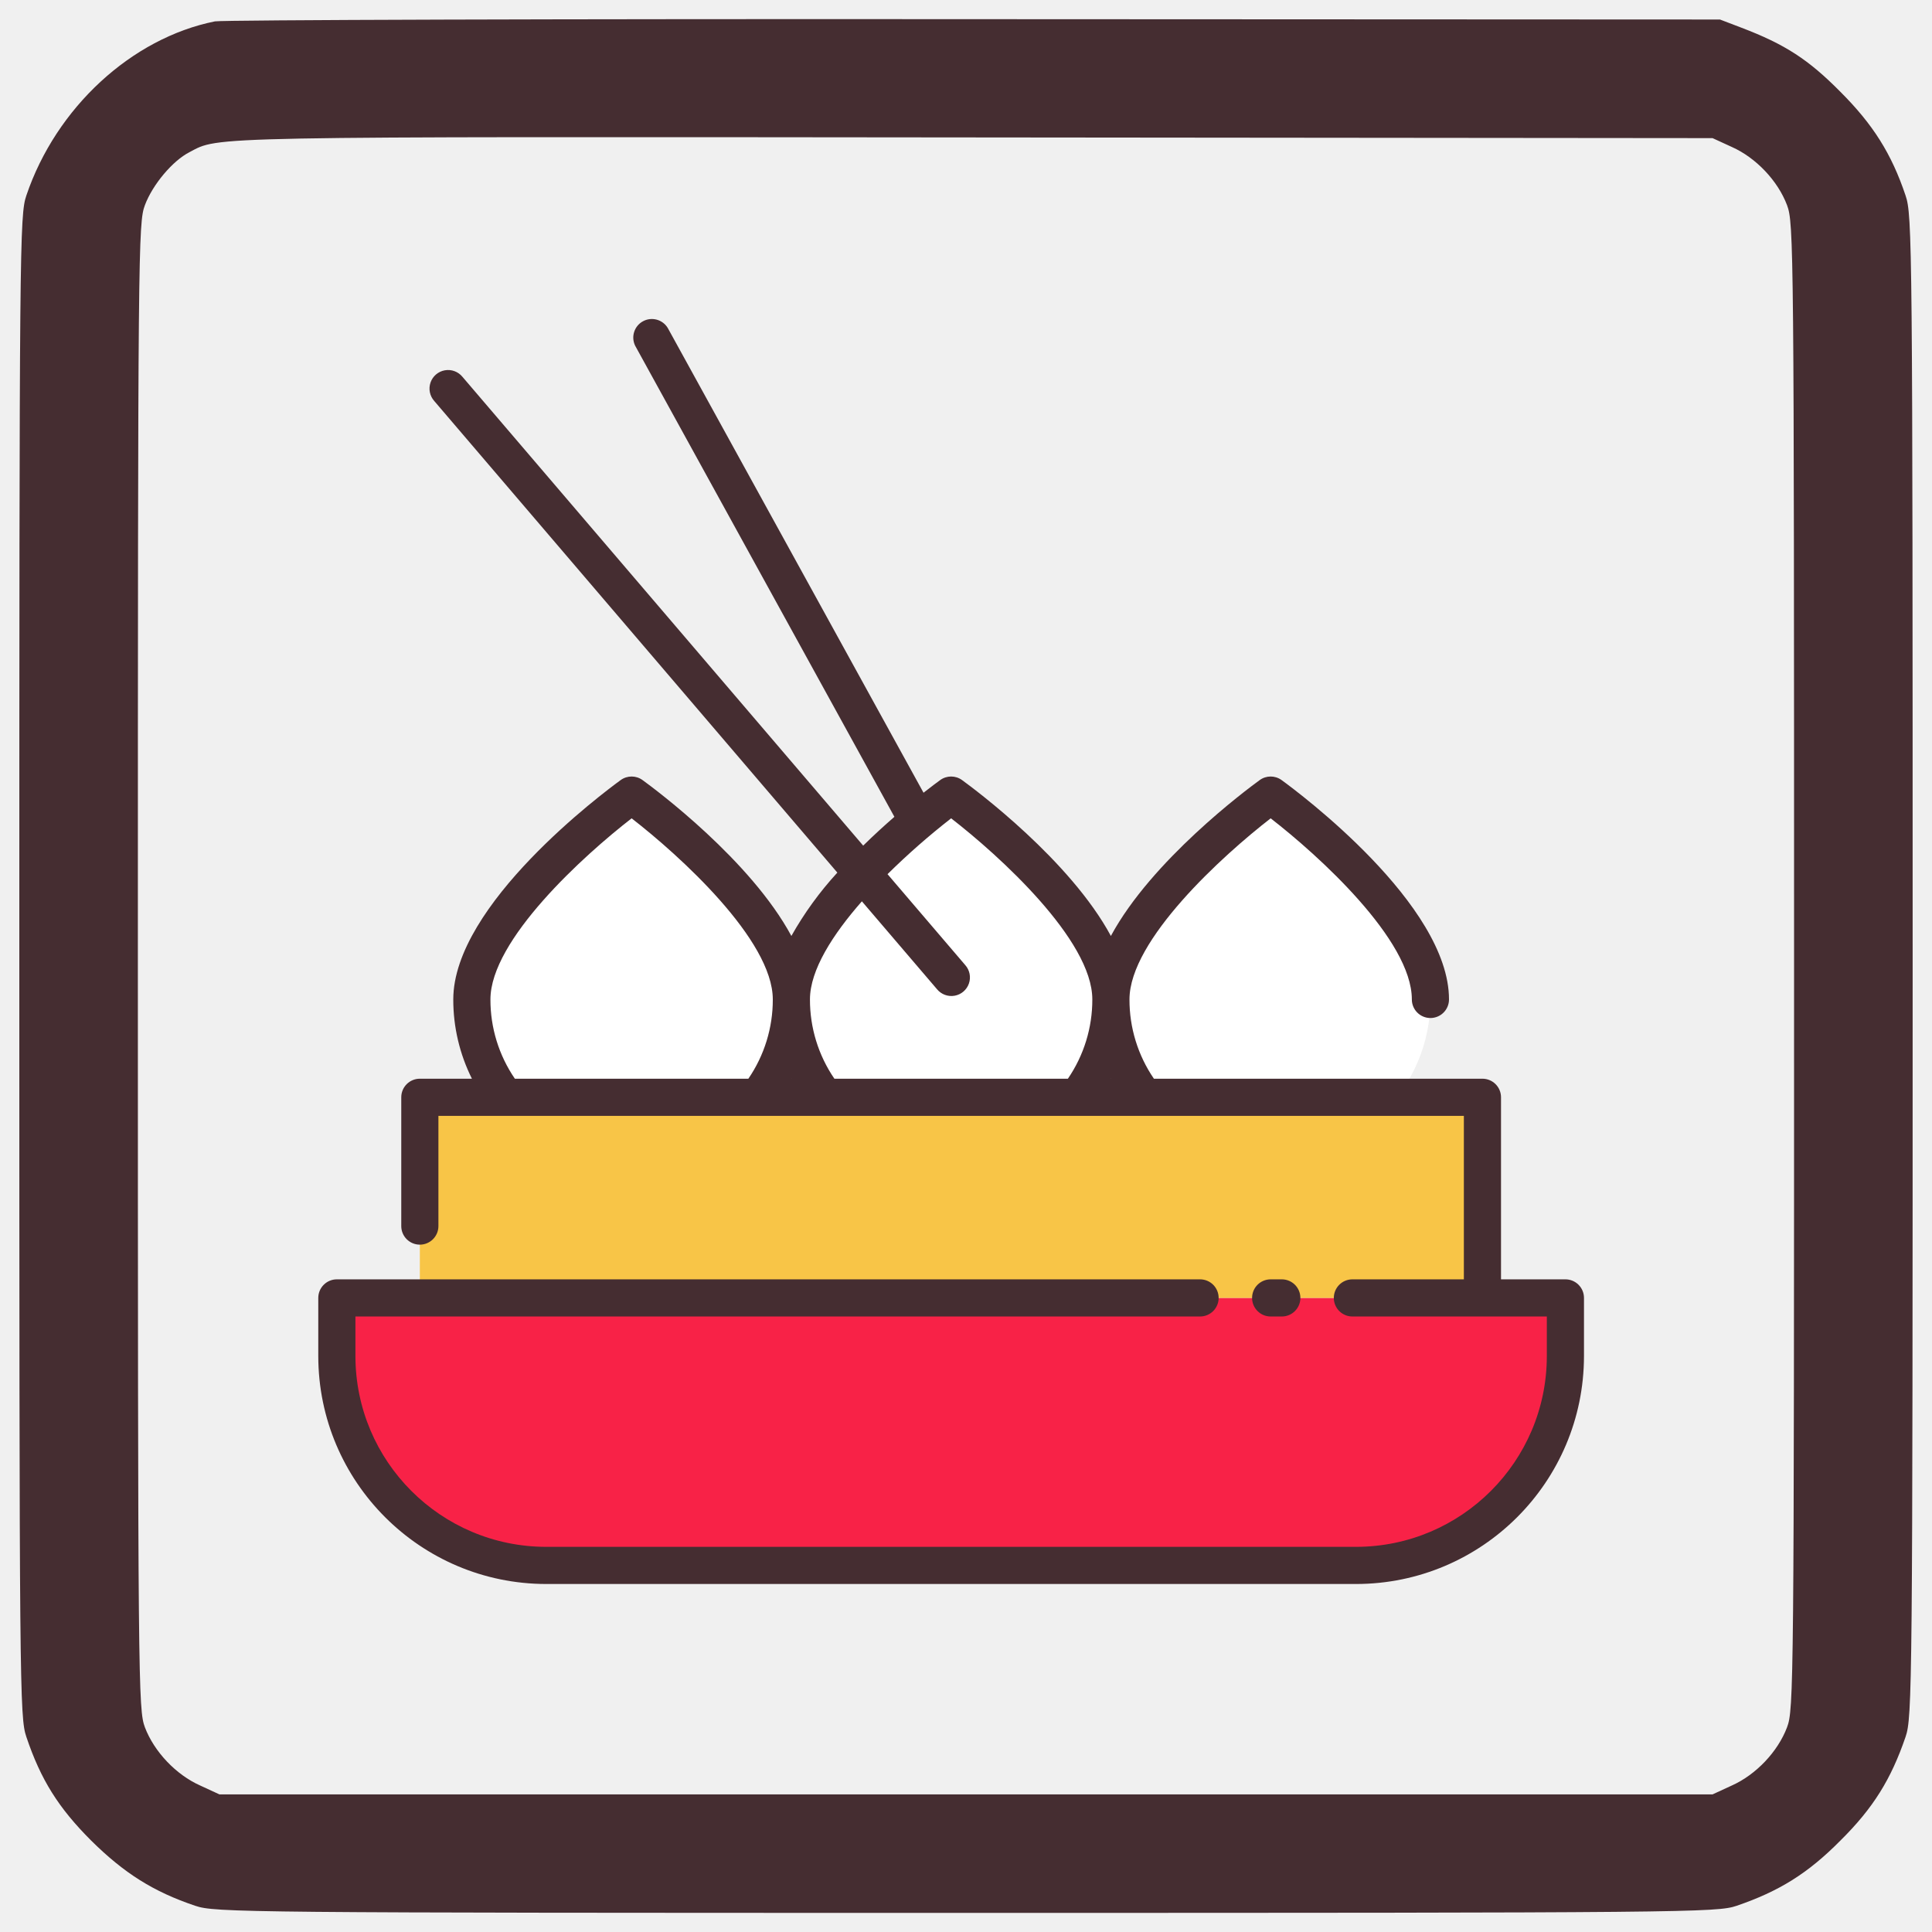
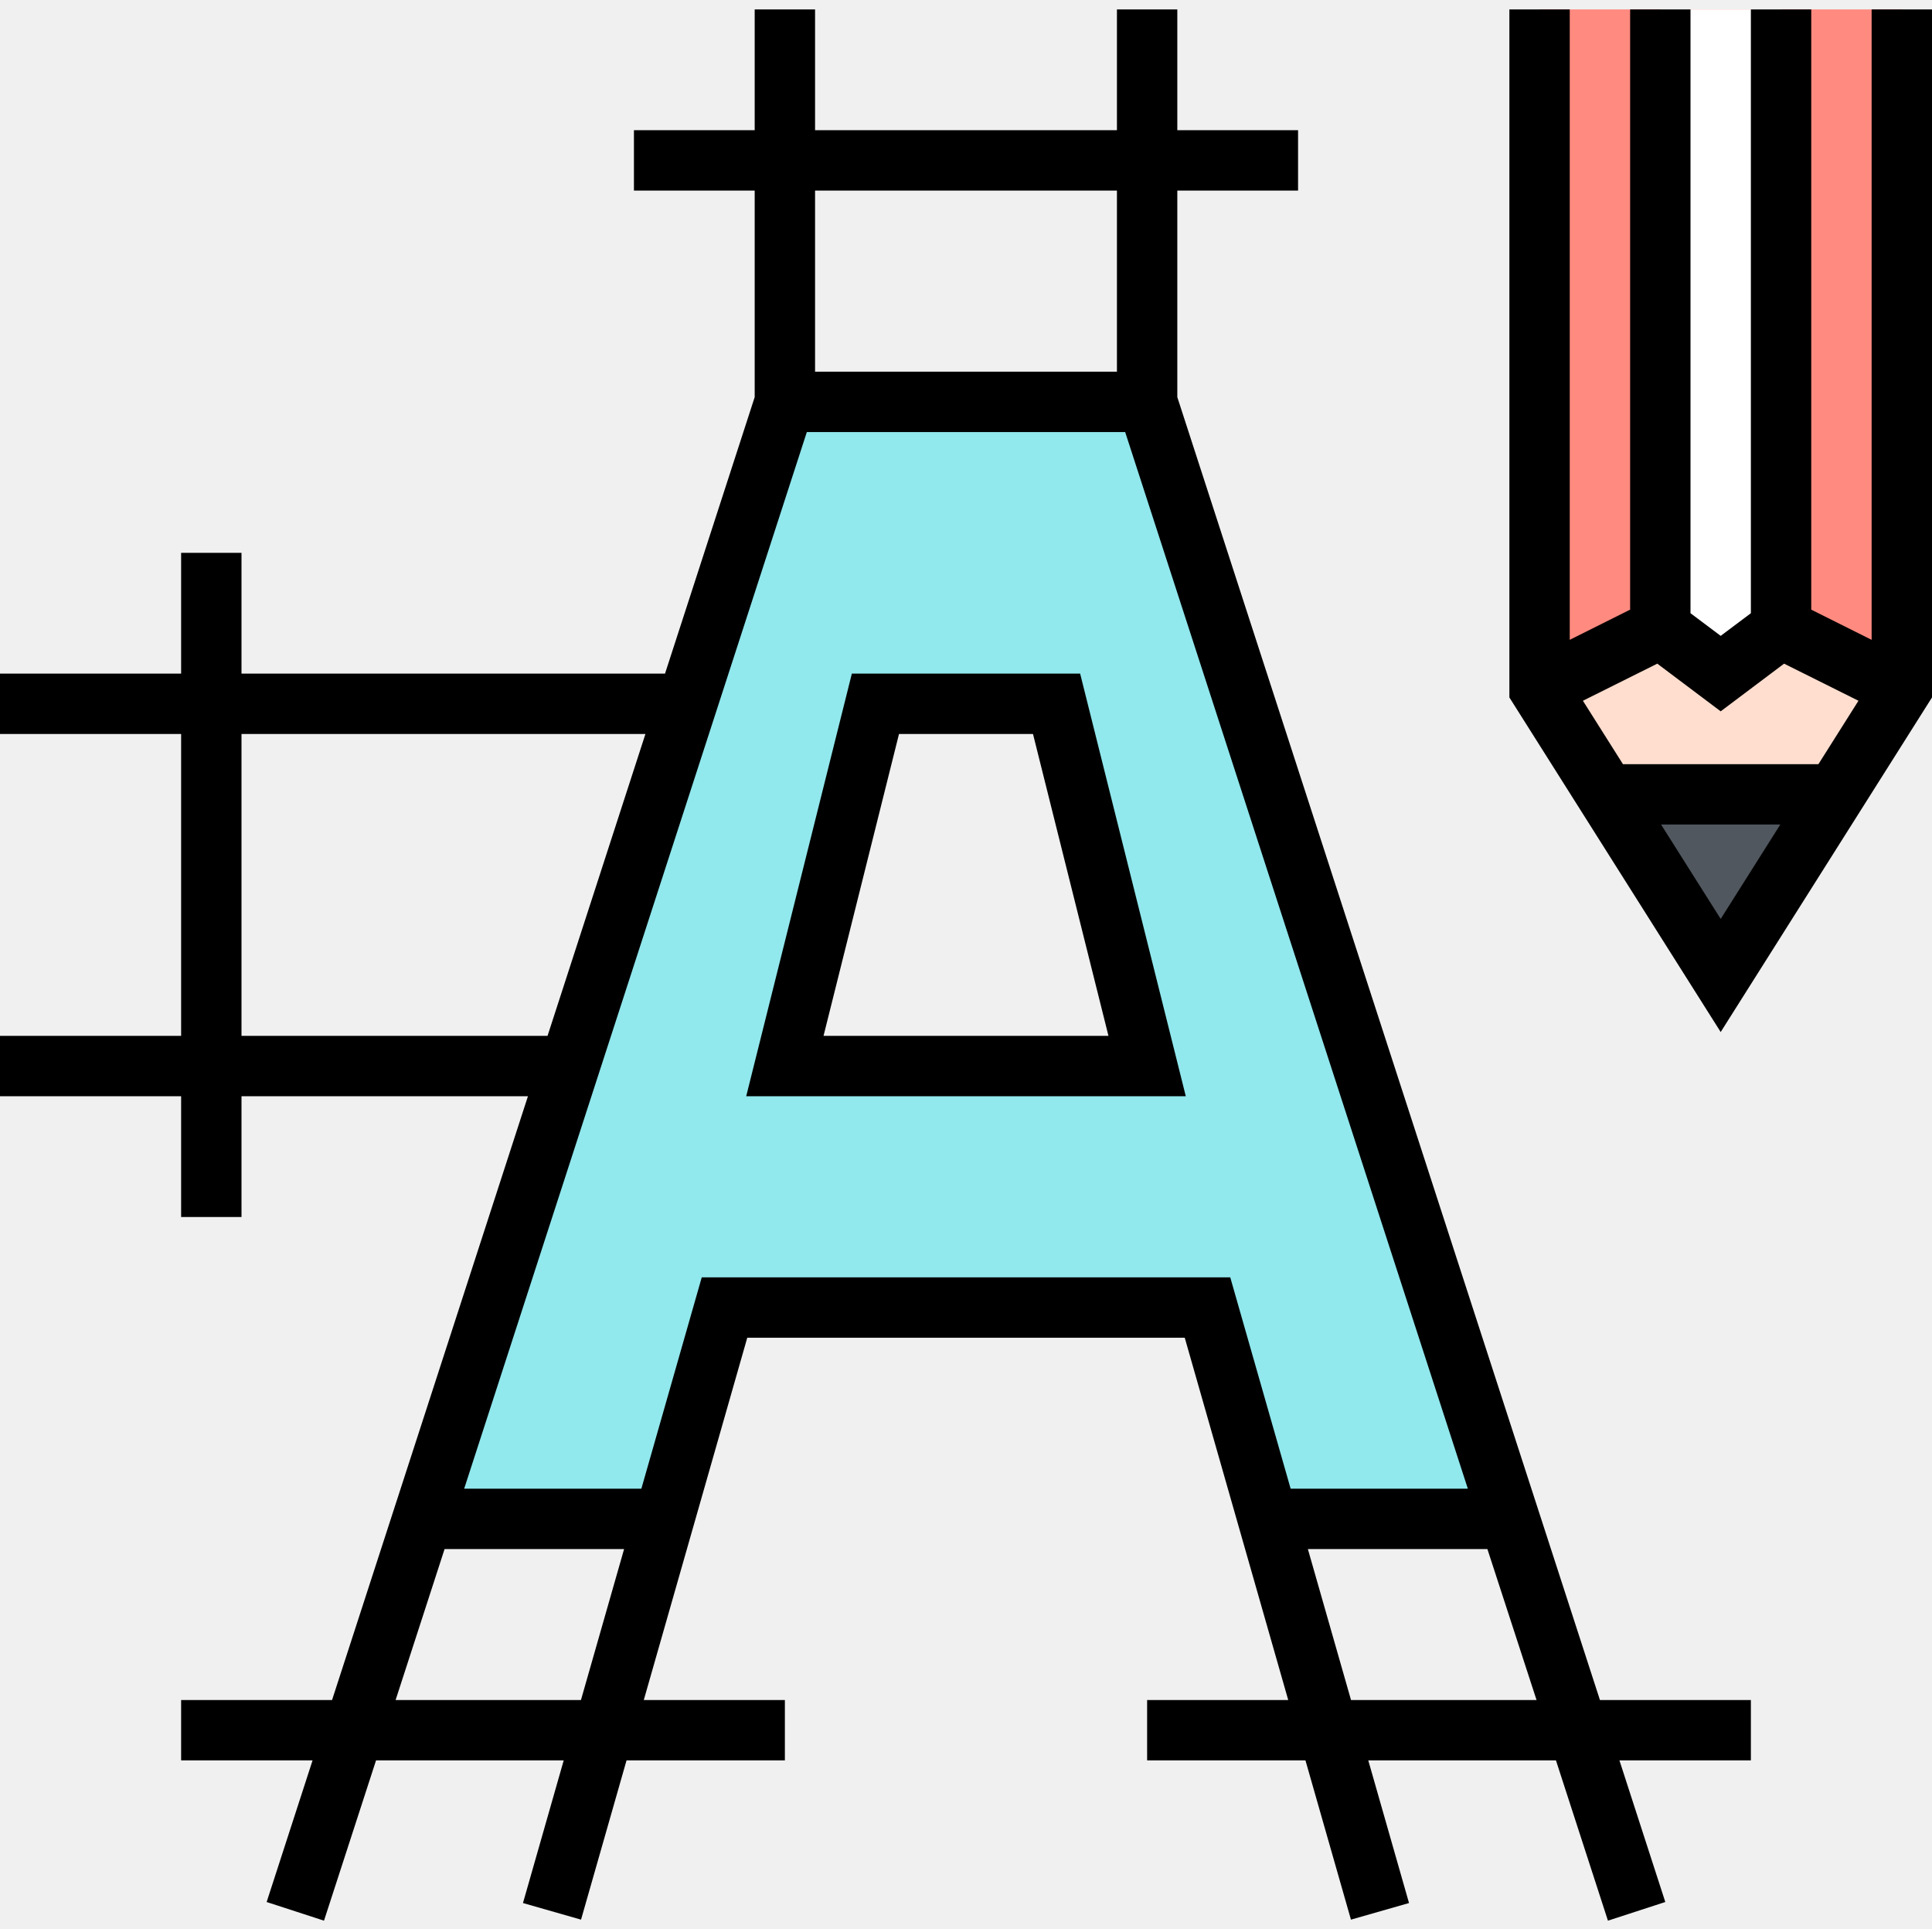
- <svg xmlns="http://www.w3.org/2000/svg" data-name="Layer 1" viewBox="0 0 130 130">
+ <svg xmlns="http://www.w3.org/2000/svg" viewBox="0 -2 512 511">
  <defs />
-   <path fill="#fff" d="M53.25 67.25a10.75 10.75 0 11-21.5 0c0-5.937 10.75-13.75 10.75-13.75s10.75 7.813 10.75 13.75zM74.75 67.25a10.75 10.75 0 11-21.5 0C53.25 61.313 64 53.5 64 53.5s10.75 7.813 10.75 13.75zM96.25 67.25a10.75 10.75 0 11-21.5 0c0-5.937 10.75-13.75 10.75-13.75s10.75 7.813 10.75 13.75z" />
-   <path fill="#f82247" d="M22.666 87.333h82.667v3.917a14.083 14.083 0 01-14.083 14.083h-54.5A14.083 14.083 0 0122.666 91.25v-3.917z" />
-   <path fill="#f8c547" d="M28.25 73.833h71.5v13.5h-71.5z" />
-   <path fill="#452d31" d="M86.25 88.584a1.25 1.25 0 000-2.5h-.75a1.25 1.25 0 000 2.5z" />
-   <path fill="#452d31" d="M105.333 86.084H101v-12.25a1.25 1.25 0 00-1.25-1.25H77.644A9.39 9.39 0 0176 67.25c0-4.006 6.291-9.7 9.5-12.186 3.209 2.483 9.5 8.18 9.5 12.186a1.25 1.25 0 002.5 0c0-6.389-10.112-13.923-11.265-14.761a1.252 1.252 0 00-1.471 0c-.9.655-7.272 5.4-10.015 10.49-2.742-5.091-9.114-9.835-10.015-10.49a1.25 1.25 0 00-1.47 0c-.18.131-.578.425-1.122.852L44.929 22.064a1.25 1.25 0 00-2.19 1.2l17.443 31.698c-.661.574-1.377 1.227-2.1 1.938L31.117 25.355a1.25 1.25 0 10-1.9 1.624l27.126 31.737a22.911 22.911 0 00-3.093 4.263c-2.742-5.091-9.114-9.835-10.015-10.49a1.25 1.25 0 00-1.47 0C40.612 53.327 30.5 60.861 30.5 67.25a11.89 11.89 0 001.255 5.334H28.25a1.25 1.25 0 00-1.25 1.25V82.5a1.25 1.25 0 002.5 0v-7.416h69v11H91a1.25 1.25 0 000 2.5h13.083v2.666a12.848 12.848 0 01-12.833 12.834h-54.5A12.848 12.848 0 0123.916 91.25v-2.666H80.75a1.25 1.25 0 000-2.5H22.666a1.25 1.25 0 00-1.25 1.25v3.916a15.351 15.351 0 0015.334 15.334h54.5a15.35 15.35 0 0015.333-15.334v-3.916a1.25 1.25 0 00-1.25-1.25zm-30.578-13.5h-.011l.005-.011zM57.994 60.648l5.055 5.914a1.25 1.25 0 101.9-1.624l-5.229-6.117A48.428 48.428 0 0164 55.064c3.209 2.483 9.5 8.18 9.5 12.186a9.4 9.4 0 01-1.644 5.334H56.144A9.4 9.4 0 0154.5 67.25c0-1.985 1.546-4.384 3.494-6.602zm-4.739 11.936h-.01l.005-.011zM33 67.25c0-4.006 6.291-9.7 9.5-12.186 3.208 2.483 9.5 8.18 9.5 12.186a9.393 9.393 0 01-1.644 5.334H34.644A9.4 9.4 0 0133 67.25z" />
-   <path fill="#452d31" d="M14.465 1.438C8.855 2.562 3.77 7.246 1.773 13.156c-.449 1.32-.473 3.168-.473 51.859s.023 50.535.473 51.855c.973 2.895 2.168 4.785 4.363 6.98 2.219 2.195 4.188 3.441 7.004 4.387 1.32.449 3.168.477 51.859.477s50.535-.027 51.855-.477c2.844-.973 4.785-2.168 6.98-4.387 2.219-2.195 3.414-4.137 4.387-6.98.449-1.32.477-3.168.477-51.855 0-48.691-.027-50.539-.477-51.859-.945-2.816-2.191-4.785-4.387-6.98-2.145-2.168-3.715-3.191-6.656-4.312l-1.445-.551-50.113-.023c-27.547-.023-50.586.051-51.156.148zm102.07 8.453c1.621.723 3.09 2.27 3.711 3.914.449 1.199.473 2.645.473 51.211s-.023 50.012-.473 51.211c-.621 1.645-2.094 3.191-3.711 3.914l-1.297.598H14.762l-1.297-.598c-1.621-.723-3.09-2.27-3.715-3.914-.445-1.199-.473-2.645-.473-51.211 0-48.441.027-50.035.473-51.211.523-1.395 1.871-2.988 2.992-3.562 2.047-1.074.398-1.047 52.633-.996l49.859.047zm0 0" />
+   <path fill="#ff8a80" d="M504 .5v180l-48 76-48-76V.5zm0 0" />
+   <path fill="#fff" d="M456 176.5l16-12V.5h-32v164zm0 0" />
+   <path fill="#50575e" d="M456 256.5l30.313-48h-60.625zm0 0" />
+   <path fill="#ffdecf" d="M472 164.5l-16 12-16-12-32 16 17.688 28h60.625l17.687-28zm0 0" />
+   <path fill="#91e8ed" d="M304 104.5h-96l-96 296h64l16-56h128l16 56h64zm-96 176l24-96h48l24 96zm0 0" />
+   <path d="M496 .5v167.055l-16-8V.5h-16v160l-8 6-8-6V.5h-16v159.055l-16 8V.5h-16v182.32l56 88.664 56-88.664V.5zm-40 241.016L440.2 216.5h31.6zm25.902-41.016h-51.804l-10.61-16.8 19.711-9.833L456 186.5l16.8-12.633 19.712 9.832zm0 0M225.754 176.5l-28 112h116.492l-28-112zm-7.508 96l20-80h35.508l20 80zm0 0" />
+   <path d="M312 103.242V48.5h32v-16h-32V.5h-16v32h-80V.5h-16v32h-32v16h32v54.742L176.238 176.5H64v-32H48v32H0v16h48v80H0v16h48v32h16v-32h75.91L88 448.5H48v16h34.832l-12.168 37.527 15.2 4.946L99.655 464.5h49.735l-10.797 37.8 15.39 4.4 12.055-42.2H208v-16h-37.39l27.421-96H313.97l27.422 96H304v16h41.96l12.056 42.2 15.39-4.4-10.797-37.8h49.735l13.777 42.473 15.2-4.946-12.153-37.527H464v-16h-40zM216 48.5h80v48h-80zm-152 224v-80h107.047l-25.942 80zm89.96 176h-49.12l12.976-40h47.575zm188.071-56l-16-56H185.97l-16 56h-46.961l90.808-280h84.368l90.808 280zm16 56l-11.43-40h47.575l13.023 40zm0 0" />
</svg>
